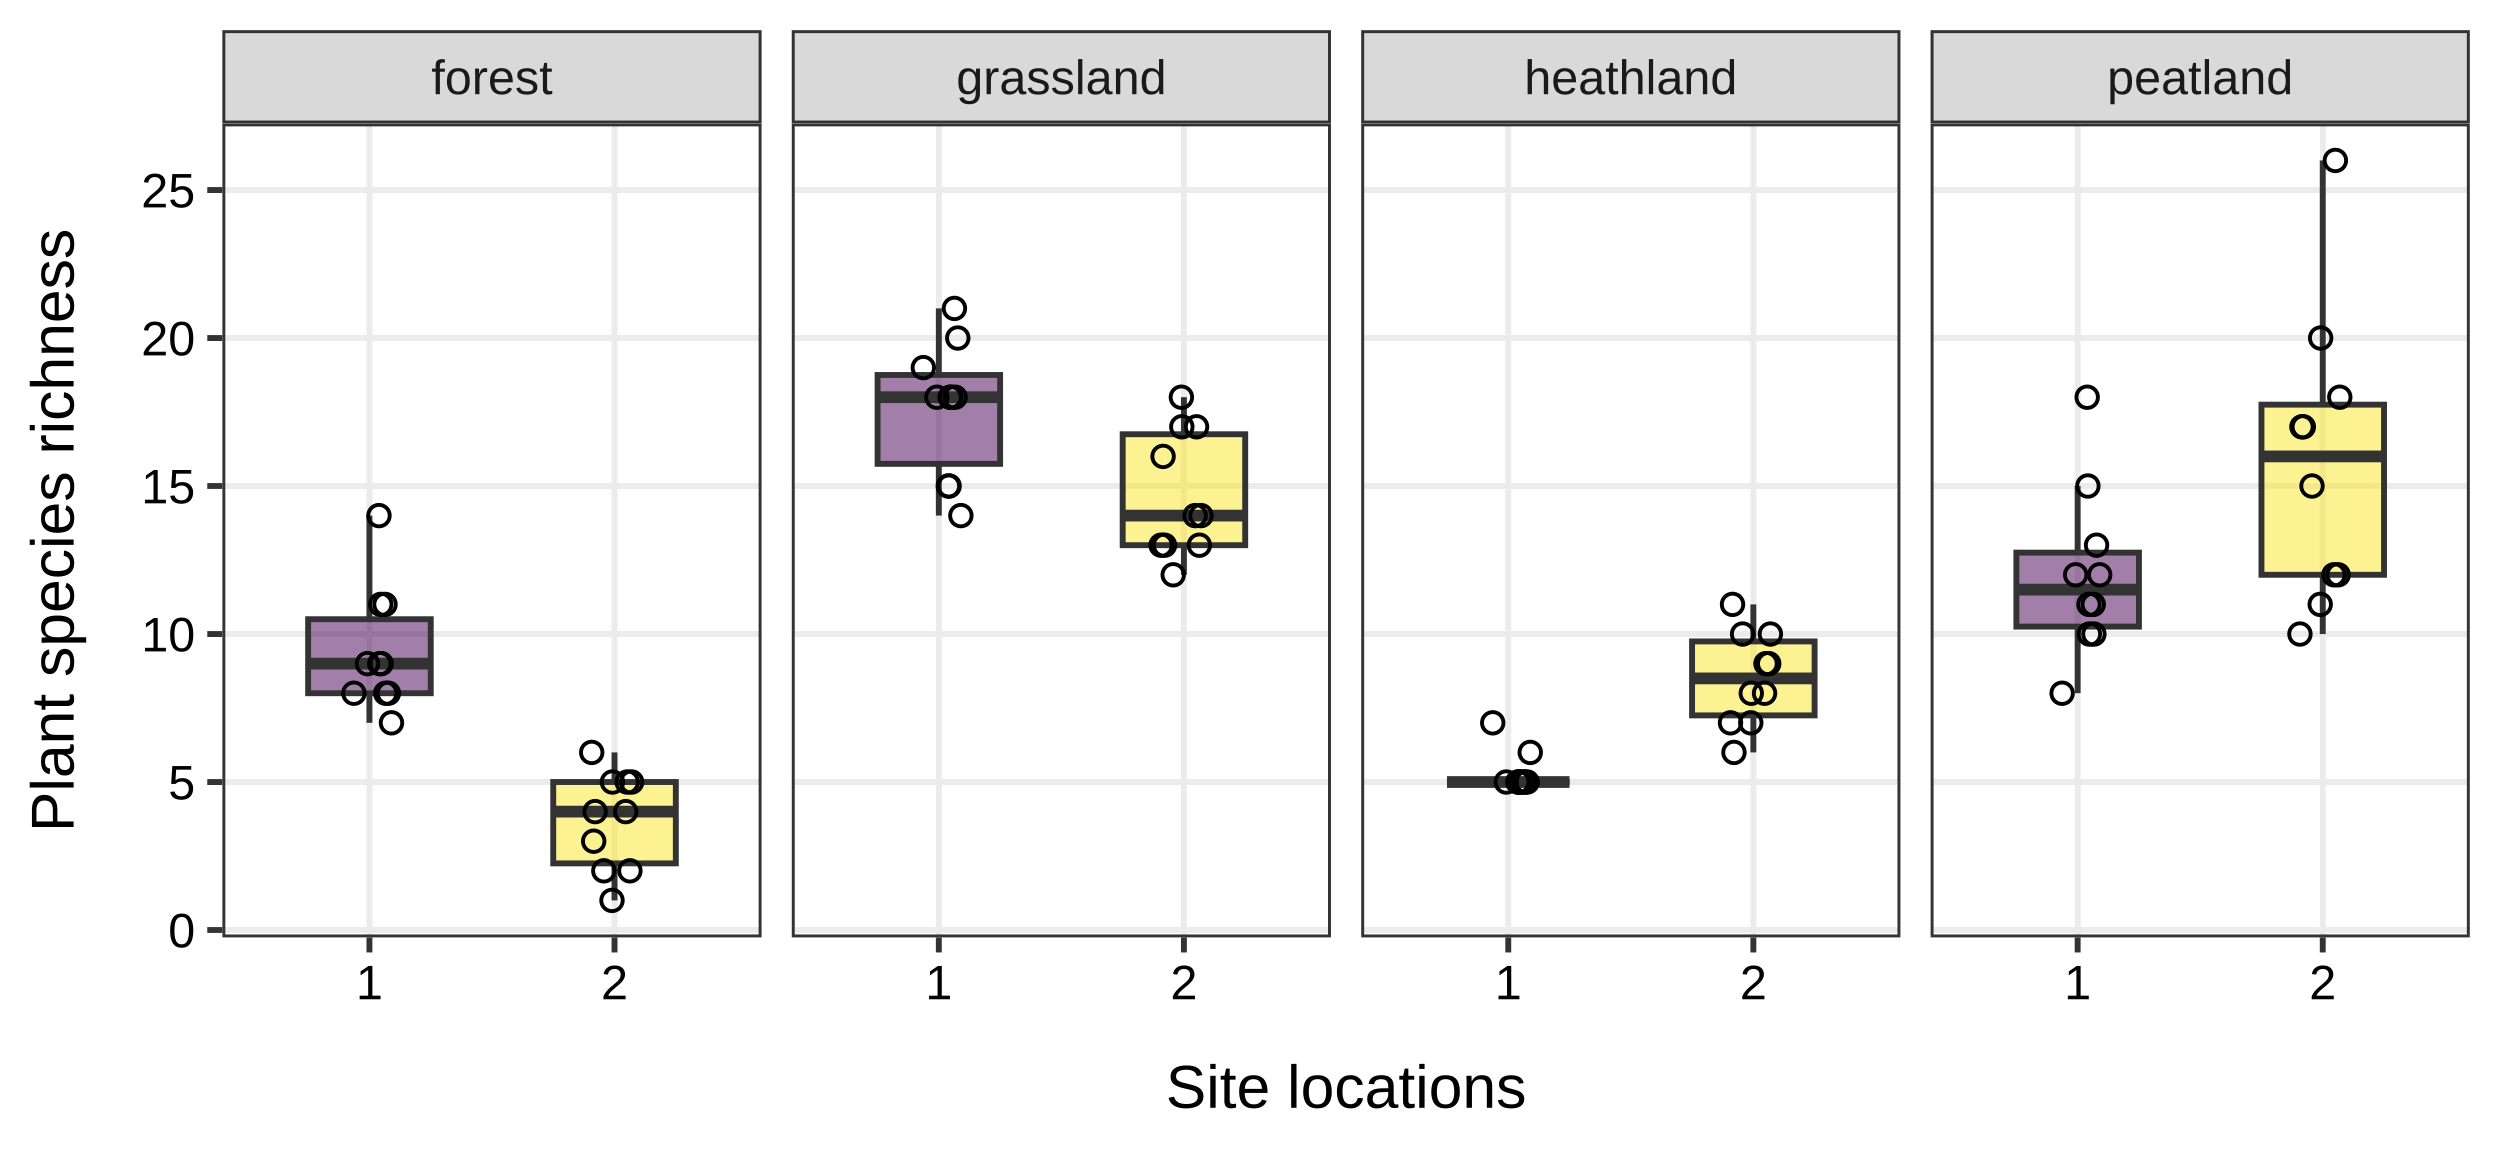
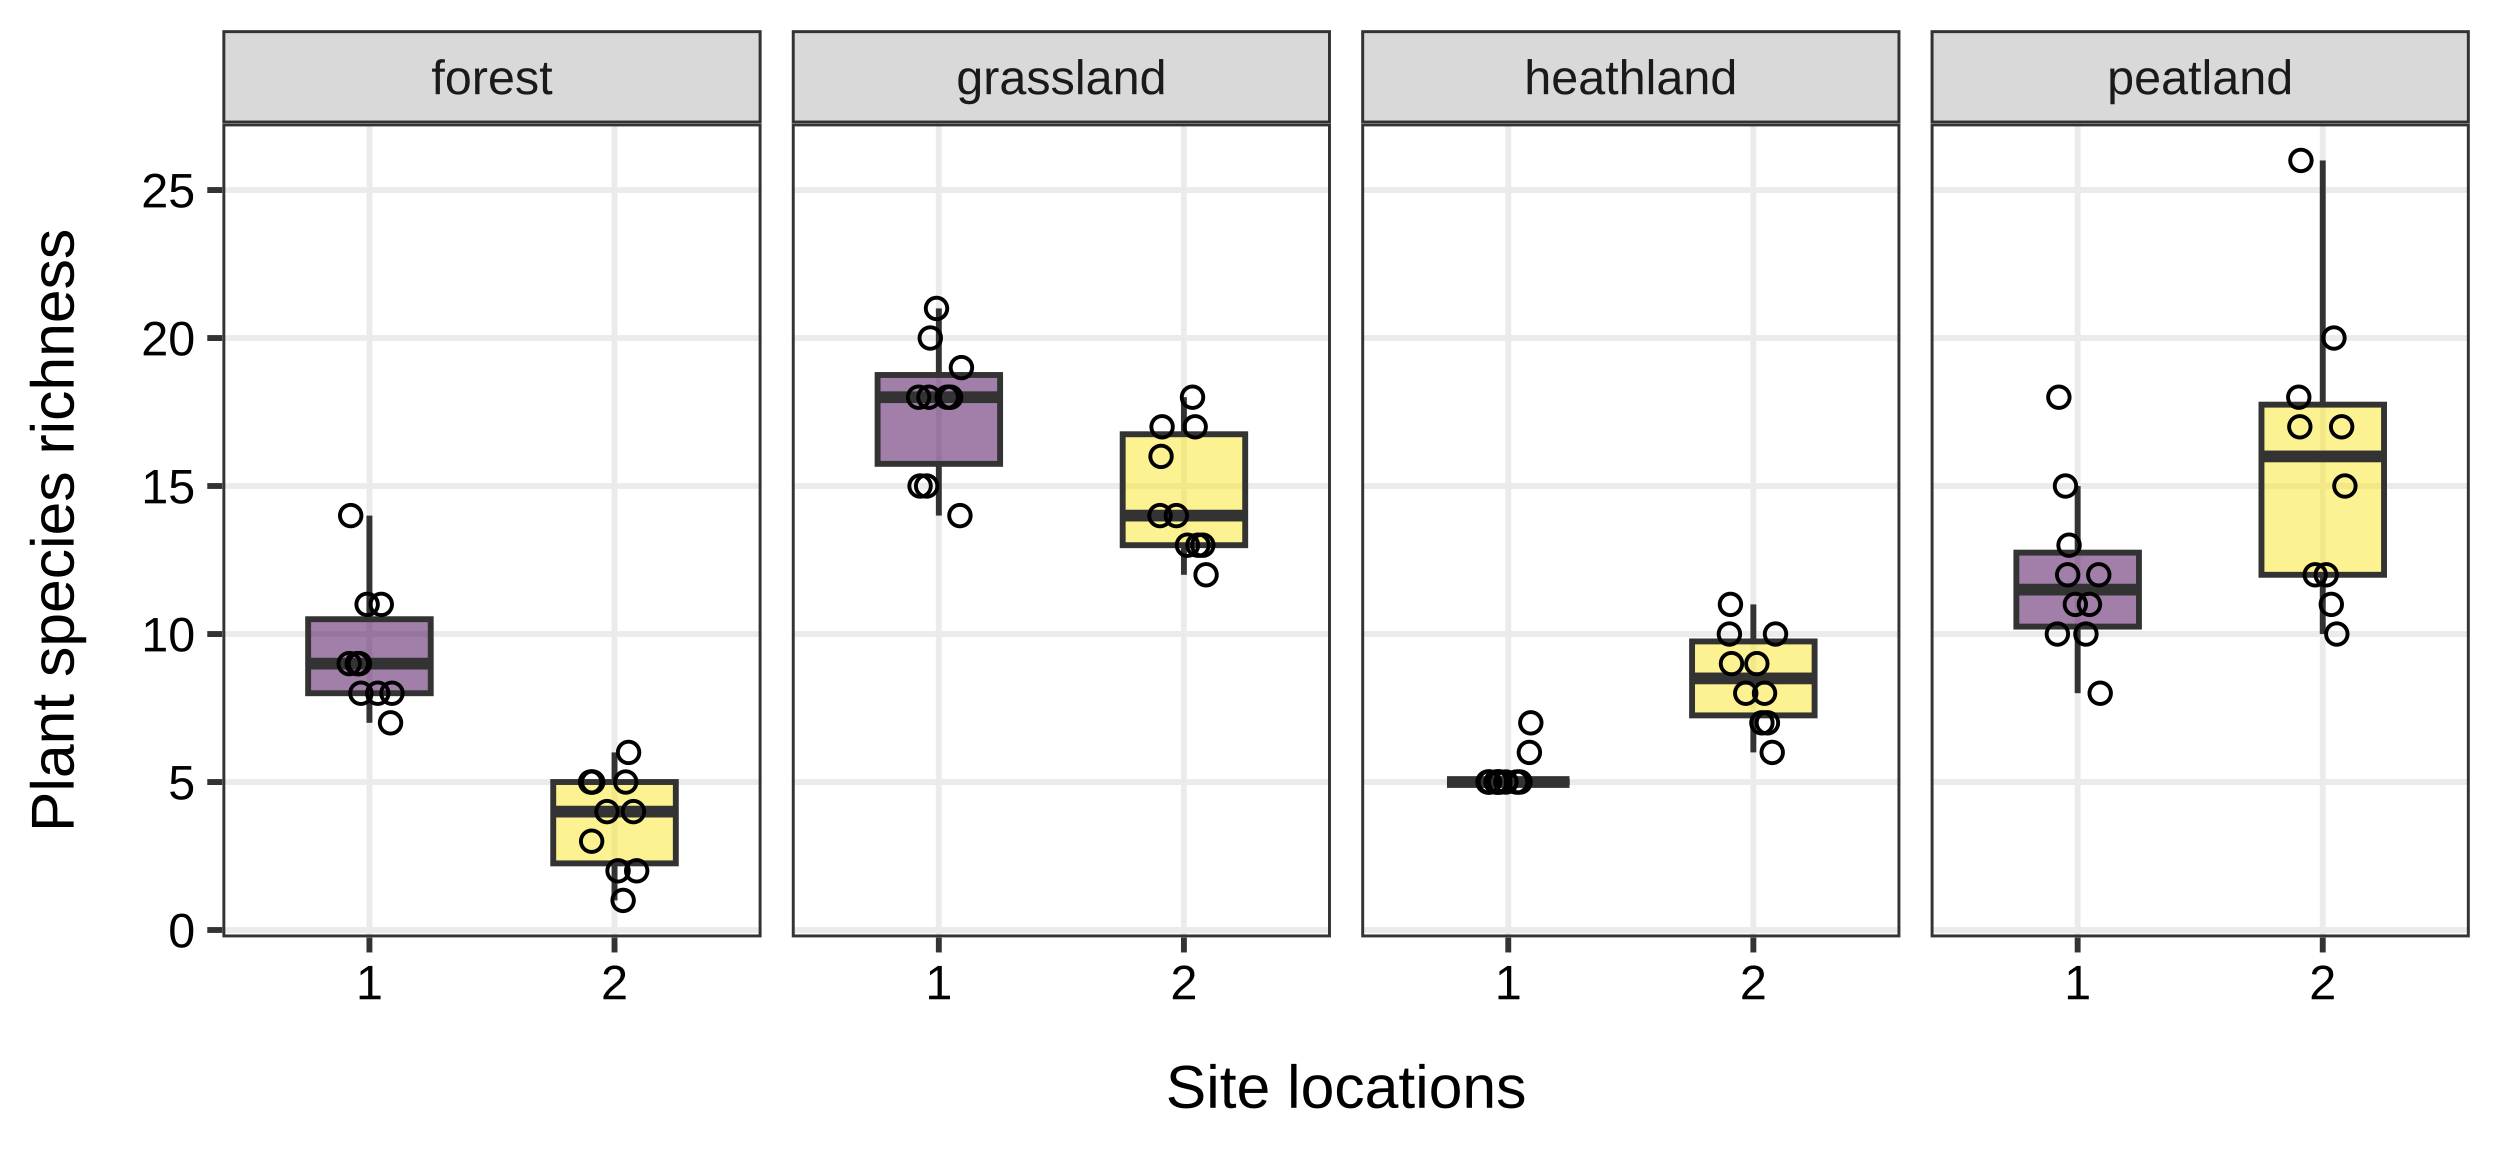
<svg xmlns="http://www.w3.org/2000/svg" width="453.60pt" height="208.80pt" viewBox="0 0 453.60 208.80">
  <g class="svglite">
    <defs>
      <style type="text/css">
    .svglite line, .svglite polyline, .svglite polygon, .svglite path, .svglite rect, .svglite circle {
      fill: none;
      stroke: #000000;
      stroke-linecap: round;
      stroke-linejoin: round;
      stroke-miterlimit: 10.00;
    }
    .svglite text {
      white-space: pre;
    }
    .svglite g.glyphgroup path {
      fill: inherit;
      stroke: none;
    }
  </style>
    </defs>
    <rect width="100%" height="100%" style="stroke: none; fill: #FFFFFF;" />
    <defs>
      <clipPath id="cpMC4wMHw0NTMuNjB8MC4wMHwyMDguODA=">
        <rect x="0.00" y="0.00" width="453.60" height="208.80" />
      </clipPath>
    </defs>
    <g clip-path="url(#cpMC4wMHw0NTMuNjB8MC4wMHwyMDguODA=)">
      <rect x="0.00" y="0.00" width="453.60" height="208.80" style="stroke-width: 1.07; stroke: #FFFFFF; fill: #FFFFFF;" />
    </g>
    <defs>
      <clipPath id="cpNDAuMzV8MTM4LjE4fDIyLjQwfDE3MC4wOA==">
        <rect x="40.35" y="22.40" width="97.83" height="147.68" />
      </clipPath>
    </defs>
    <g clip-path="url(#cpNDAuMzV8MTM4LjE4fDIyLjQwfDE3MC4wOA==)">
      <rect x="40.35" y="22.40" width="97.83" height="147.68" style="stroke-width: 1.07; stroke: none; fill: #FFFFFF;" />
      <polyline points="40.35,168.74 138.18,168.74 " style="stroke-width: 1.07; stroke: #EBEBEB; stroke-linecap: butt;" />
      <polyline points="40.35,141.89 138.18,141.89 " style="stroke-width: 1.07; stroke: #EBEBEB; stroke-linecap: butt;" />
      <polyline points="40.35,115.04 138.18,115.04 " style="stroke-width: 1.07; stroke: #EBEBEB; stroke-linecap: butt;" />
      <polyline points="40.35,88.18 138.18,88.18 " style="stroke-width: 1.07; stroke: #EBEBEB; stroke-linecap: butt;" />
      <polyline points="40.35,61.33 138.18,61.33 " style="stroke-width: 1.07; stroke: #EBEBEB; stroke-linecap: butt;" />
      <polyline points="40.35,34.48 138.18,34.48 " style="stroke-width: 1.07; stroke: #EBEBEB; stroke-linecap: butt;" />
      <polyline points="67.03,170.08 67.03,22.40 " style="stroke-width: 1.07; stroke: #EBEBEB; stroke-linecap: butt;" />
      <polyline points="111.50,170.08 111.50,22.40 " style="stroke-width: 1.07; stroke: #EBEBEB; stroke-linecap: butt;" />
      <line x1="67.03" y1="112.35" x2="67.03" y2="93.55" style="stroke-width: 1.07; stroke: #333333; stroke-linecap: butt;" />
      <line x1="67.03" y1="125.78" x2="67.03" y2="131.15" style="stroke-width: 1.07; stroke: #333333; stroke-linecap: butt;" />
      <polygon points="55.91,112.35 55.91,125.78 78.15,125.78 78.15,112.35 55.91,112.35 " style="stroke-width: 1.07; stroke: #333333; stroke-linecap: butt; stroke-linejoin: miter; fill: #440154; fill-opacity: 0.50;" />
      <line x1="55.91" y1="120.41" x2="78.15" y2="120.41" style="stroke-width: 2.13; stroke: #333333; stroke-linecap: butt; stroke-linejoin: miter;" />
      <line x1="111.50" y1="141.89" x2="111.50" y2="136.52" style="stroke-width: 1.07; stroke: #333333; stroke-linecap: butt;" />
      <line x1="111.50" y1="156.65" x2="111.50" y2="163.37" style="stroke-width: 1.07; stroke: #333333; stroke-linecap: butt;" />
      <polygon points="100.38,141.89 100.38,156.65 122.62,156.65 122.62,141.89 100.38,141.89 " style="stroke-width: 1.07; stroke: #333333; stroke-linecap: butt; stroke-linejoin: miter; fill: #FDE725; fill-opacity: 0.50;" />
      <line x1="100.38" y1="147.26" x2="122.62" y2="147.26" style="stroke-width: 2.13; stroke: #333333; stroke-linecap: butt; stroke-linejoin: miter;" />
-       <circle cx="69.08" cy="109.66" r="1.95" style="stroke-width: 0.71;" />
-       <circle cx="69.16" cy="120.41" r="1.95" style="stroke-width: 0.71;" />
-       <circle cx="69.86" cy="109.66" r="1.95" style="stroke-width: 0.71;" />
-       <circle cx="68.76" cy="93.55" r="1.95" style="stroke-width: 0.71;" />
-       <circle cx="68.90" cy="120.41" r="1.95" style="stroke-width: 0.71;" />
-       <circle cx="64.21" cy="125.78" r="1.95" style="stroke-width: 0.71;" />
-       <circle cx="70.47" cy="125.78" r="1.95" style="stroke-width: 0.71;" />
-       <circle cx="66.67" cy="120.41" r="1.95" style="stroke-width: 0.71;" />
-       <circle cx="71.03" cy="131.15" r="1.95" style="stroke-width: 0.71;" />
-       <circle cx="69.98" cy="125.78" r="1.95" style="stroke-width: 0.71;" />
-       <circle cx="113.79" cy="141.89" r="1.95" style="stroke-width: 0.71;" />
-       <circle cx="114.60" cy="141.89" r="1.95" style="stroke-width: 0.71;" />
-       <circle cx="113.53" cy="147.26" r="1.95" style="stroke-width: 0.71;" />
-       <circle cx="111.12" cy="141.89" r="1.95" style="stroke-width: 0.71;" />
-       <circle cx="111.04" cy="163.37" r="1.95" style="stroke-width: 0.71;" />
-       <circle cx="107.72" cy="152.63" r="1.95" style="stroke-width: 0.71;" />
-       <circle cx="109.56" cy="158.00" r="1.95" style="stroke-width: 0.71;" />
-       <circle cx="114.29" cy="158.00" r="1.95" style="stroke-width: 0.71;" />
-       <circle cx="107.36" cy="136.52" r="1.95" style="stroke-width: 0.71;" />
-       <circle cx="107.98" cy="147.26" r="1.95" style="stroke-width: 0.71;" />
+       <circle cx="69.18" cy="109.66" r="1.95" style="stroke-width: 0.71;" />
+       <circle cx="63.36" cy="120.41" r="1.95" style="stroke-width: 0.71;" />
+       <circle cx="66.61" cy="109.66" r="1.95" style="stroke-width: 0.71;" />
+       <circle cx="63.63" cy="93.55" r="1.95" style="stroke-width: 0.71;" />
+       <circle cx="64.82" cy="120.41" r="1.95" style="stroke-width: 0.71;" />
+       <circle cx="71.12" cy="125.78" r="1.95" style="stroke-width: 0.71;" />
+       <circle cx="65.48" cy="125.78" r="1.95" style="stroke-width: 0.71;" />
+       <circle cx="65.22" cy="120.41" r="1.95" style="stroke-width: 0.71;" />
+       <circle cx="70.86" cy="131.15" r="1.95" style="stroke-width: 0.71;" />
+       <circle cx="68.54" cy="125.78" r="1.95" style="stroke-width: 0.71;" />
+       <circle cx="107.54" cy="141.89" r="1.95" style="stroke-width: 0.71;" />
+       <circle cx="107.16" cy="141.89" r="1.95" style="stroke-width: 0.71;" />
+       <circle cx="110.13" cy="147.26" r="1.95" style="stroke-width: 0.71;" />
+       <circle cx="113.53" cy="141.89" r="1.95" style="stroke-width: 0.71;" />
+       <circle cx="113.06" cy="163.37" r="1.95" style="stroke-width: 0.71;" />
+       <circle cx="107.35" cy="152.63" r="1.95" style="stroke-width: 0.71;" />
+       <circle cx="115.52" cy="158.00" r="1.95" style="stroke-width: 0.71;" />
+       <circle cx="112.14" cy="158.00" r="1.95" style="stroke-width: 0.71;" />
+       <circle cx="114.05" cy="136.52" r="1.95" style="stroke-width: 0.71;" />
+       <circle cx="114.93" cy="147.26" r="1.95" style="stroke-width: 0.71;" />
      <rect x="40.35" y="22.40" width="97.83" height="147.68" style="stroke-width: 1.07; stroke: #333333;" />
    </g>
    <g clip-path="url(#cpMC4wMHw0NTMuNjB8MC4wMHwyMDguODA=)">
</g>
    <defs>
      <clipPath id="cpMTQzLjY2fDI0MS41MHwyMi40MHwxNzAuMDg=">
        <rect x="143.66" y="22.40" width="97.83" height="147.68" />
      </clipPath>
    </defs>
    <g clip-path="url(#cpMTQzLjY2fDI0MS41MHwyMi40MHwxNzAuMDg=)">
      <rect x="143.66" y="22.40" width="97.83" height="147.68" style="stroke-width: 1.07; stroke: none; fill: #FFFFFF;" />
      <polyline points="143.66,168.74 241.50,168.74 " style="stroke-width: 1.07; stroke: #EBEBEB; stroke-linecap: butt;" />
      <polyline points="143.66,141.89 241.50,141.89 " style="stroke-width: 1.07; stroke: #EBEBEB; stroke-linecap: butt;" />
      <polyline points="143.66,115.04 241.50,115.04 " style="stroke-width: 1.07; stroke: #EBEBEB; stroke-linecap: butt;" />
      <polyline points="143.66,88.18 241.50,88.18 " style="stroke-width: 1.07; stroke: #EBEBEB; stroke-linecap: butt;" />
      <polyline points="143.66,61.33 241.50,61.33 " style="stroke-width: 1.07; stroke: #EBEBEB; stroke-linecap: butt;" />
      <polyline points="143.66,34.48 241.50,34.48 " style="stroke-width: 1.07; stroke: #EBEBEB; stroke-linecap: butt;" />
      <polyline points="170.34,170.08 170.34,22.40 " style="stroke-width: 1.07; stroke: #EBEBEB; stroke-linecap: butt;" />
      <polyline points="214.81,170.08 214.81,22.40 " style="stroke-width: 1.07; stroke: #EBEBEB; stroke-linecap: butt;" />
      <line x1="170.34" y1="68.04" x2="170.34" y2="55.96" style="stroke-width: 1.07; stroke: #333333; stroke-linecap: butt;" />
      <line x1="170.34" y1="84.16" x2="170.34" y2="93.55" style="stroke-width: 1.07; stroke: #333333; stroke-linecap: butt;" />
      <polygon points="159.23,68.04 159.23,84.16 181.46,84.16 181.46,68.04 159.23,68.04 " style="stroke-width: 1.07; stroke: #333333; stroke-linecap: butt; stroke-linejoin: miter; fill: #440154; fill-opacity: 0.50;" />
      <line x1="159.23" y1="72.07" x2="181.46" y2="72.07" style="stroke-width: 2.13; stroke: #333333; stroke-linecap: butt; stroke-linejoin: miter;" />
      <line x1="214.81" y1="78.79" x2="214.81" y2="72.07" style="stroke-width: 1.07; stroke: #333333; stroke-linecap: butt;" />
      <line x1="214.81" y1="98.92" x2="214.81" y2="104.29" style="stroke-width: 1.07; stroke: #333333; stroke-linecap: butt;" />
      <polygon points="203.70,78.79 203.70,98.92 225.93,98.92 225.93,78.79 203.70,78.79 " style="stroke-width: 1.07; stroke: #333333; stroke-linecap: butt; stroke-linejoin: miter; fill: #FDE725; fill-opacity: 0.50;" />
      <line x1="203.70" y1="93.55" x2="225.93" y2="93.55" style="stroke-width: 2.13; stroke: #333333; stroke-linecap: butt; stroke-linejoin: miter;" />
-       <circle cx="172.39" cy="72.07" r="1.95" style="stroke-width: 0.71;" />
-       <circle cx="172.48" cy="72.07" r="1.95" style="stroke-width: 0.71;" />
-       <circle cx="173.17" cy="55.96" r="1.95" style="stroke-width: 0.71;" />
-       <circle cx="172.07" cy="88.18" r="1.95" style="stroke-width: 0.71;" />
-       <circle cx="172.21" cy="88.18" r="1.95" style="stroke-width: 0.71;" />
-       <circle cx="167.53" cy="66.70" r="1.95" style="stroke-width: 0.71;" />
-       <circle cx="173.78" cy="61.33" r="1.95" style="stroke-width: 0.71;" />
-       <circle cx="169.99" cy="72.07" r="1.95" style="stroke-width: 0.71;" />
-       <circle cx="174.34" cy="93.55" r="1.95" style="stroke-width: 0.71;" />
-       <circle cx="173.30" cy="72.07" r="1.95" style="stroke-width: 0.71;" />
-       <circle cx="217.10" cy="77.44" r="1.95" style="stroke-width: 0.71;" />
-       <circle cx="217.91" cy="93.55" r="1.95" style="stroke-width: 0.71;" />
-       <circle cx="216.85" cy="93.55" r="1.95" style="stroke-width: 0.71;" />
-       <circle cx="214.43" cy="77.44" r="1.95" style="stroke-width: 0.71;" />
-       <circle cx="214.35" cy="72.07" r="1.95" style="stroke-width: 0.71;" />
-       <circle cx="211.03" cy="82.81" r="1.95" style="stroke-width: 0.71;" />
-       <circle cx="212.87" cy="104.29" r="1.95" style="stroke-width: 0.71;" />
-       <circle cx="217.61" cy="98.92" r="1.95" style="stroke-width: 0.71;" />
-       <circle cx="210.67" cy="98.92" r="1.95" style="stroke-width: 0.71;" />
-       <circle cx="211.29" cy="98.92" r="1.95" style="stroke-width: 0.71;" />
+       <circle cx="172.49" cy="72.07" r="1.95" style="stroke-width: 0.71;" />
+       <circle cx="166.67" cy="72.07" r="1.95" style="stroke-width: 0.71;" />
+       <circle cx="169.92" cy="55.96" r="1.95" style="stroke-width: 0.71;" />
+       <circle cx="166.94" cy="88.18" r="1.95" style="stroke-width: 0.71;" />
+       <circle cx="168.13" cy="88.18" r="1.95" style="stroke-width: 0.71;" />
+       <circle cx="174.44" cy="66.70" r="1.95" style="stroke-width: 0.71;" />
+       <circle cx="168.79" cy="61.33" r="1.95" style="stroke-width: 0.71;" />
+       <circle cx="168.54" cy="72.07" r="1.95" style="stroke-width: 0.71;" />
+       <circle cx="174.17" cy="93.55" r="1.95" style="stroke-width: 0.71;" />
+       <circle cx="171.85" cy="72.07" r="1.95" style="stroke-width: 0.71;" />
+       <circle cx="210.85" cy="77.44" r="1.95" style="stroke-width: 0.71;" />
+       <circle cx="210.47" cy="93.55" r="1.95" style="stroke-width: 0.71;" />
+       <circle cx="213.44" cy="93.55" r="1.95" style="stroke-width: 0.71;" />
+       <circle cx="216.85" cy="77.44" r="1.95" style="stroke-width: 0.71;" />
+       <circle cx="216.37" cy="72.07" r="1.95" style="stroke-width: 0.71;" />
+       <circle cx="210.66" cy="82.81" r="1.95" style="stroke-width: 0.71;" />
+       <circle cx="218.83" cy="104.29" r="1.95" style="stroke-width: 0.71;" />
+       <circle cx="215.45" cy="98.92" r="1.95" style="stroke-width: 0.71;" />
+       <circle cx="217.36" cy="98.92" r="1.95" style="stroke-width: 0.71;" />
+       <circle cx="218.24" cy="98.92" r="1.95" style="stroke-width: 0.71;" />
      <rect x="143.66" y="22.40" width="97.83" height="147.68" style="stroke-width: 1.07; stroke: #333333;" />
    </g>
    <g clip-path="url(#cpMC4wMHw0NTMuNjB8MC4wMHwyMDguODA=)">
</g>
    <defs>
      <clipPath id="cpMjQ2Ljk4fDM0NC44MXwyMi40MHwxNzAuMDg=">
        <rect x="246.98" y="22.40" width="97.83" height="147.68" />
      </clipPath>
    </defs>
    <g clip-path="url(#cpMjQ2Ljk4fDM0NC44MXwyMi40MHwxNzAuMDg=)">
      <rect x="246.98" y="22.40" width="97.83" height="147.68" style="stroke-width: 1.07; stroke: none; fill: #FFFFFF;" />
      <polyline points="246.98,168.74 344.81,168.74 " style="stroke-width: 1.07; stroke: #EBEBEB; stroke-linecap: butt;" />
      <polyline points="246.98,141.89 344.81,141.89 " style="stroke-width: 1.07; stroke: #EBEBEB; stroke-linecap: butt;" />
      <polyline points="246.98,115.04 344.81,115.04 " style="stroke-width: 1.07; stroke: #EBEBEB; stroke-linecap: butt;" />
      <polyline points="246.98,88.18 344.81,88.18 " style="stroke-width: 1.07; stroke: #EBEBEB; stroke-linecap: butt;" />
      <polyline points="246.98,61.33 344.81,61.33 " style="stroke-width: 1.07; stroke: #EBEBEB; stroke-linecap: butt;" />
      <polyline points="246.98,34.48 344.81,34.48 " style="stroke-width: 1.07; stroke: #EBEBEB; stroke-linecap: butt;" />
      <polyline points="273.66,170.08 273.66,22.40 " style="stroke-width: 1.07; stroke: #EBEBEB; stroke-linecap: butt;" />
      <polyline points="318.13,170.08 318.13,22.40 " style="stroke-width: 1.07; stroke: #EBEBEB; stroke-linecap: butt;" />
      <line x1="273.66" y1="141.89" x2="273.66" y2="141.89" style="stroke-width: 1.07; stroke: #333333; stroke-linecap: butt;" />
      <line x1="273.66" y1="141.89" x2="273.66" y2="141.89" style="stroke-width: 1.07; stroke: #333333; stroke-linecap: butt;" />
      <polygon points="262.54,141.89 262.54,141.89 284.77,141.89 284.77,141.89 262.54,141.89 " style="stroke-width: 1.07; stroke: #333333; stroke-linecap: butt; stroke-linejoin: miter; fill: #440154; fill-opacity: 0.50;" />
      <line x1="262.54" y1="141.89" x2="284.77" y2="141.89" style="stroke-width: 2.13; stroke: #333333; stroke-linecap: butt; stroke-linejoin: miter;" />
      <line x1="318.13" y1="116.38" x2="318.13" y2="109.66" style="stroke-width: 1.07; stroke: #333333; stroke-linecap: butt;" />
      <line x1="318.13" y1="129.80" x2="318.13" y2="136.52" style="stroke-width: 1.07; stroke: #333333; stroke-linecap: butt;" />
      <polygon points="307.01,116.38 307.01,129.80 329.24,129.80 329.24,116.38 307.01,116.38 " style="stroke-width: 1.07; stroke: #333333; stroke-linecap: butt; stroke-linejoin: miter; fill: #FDE725; fill-opacity: 0.50;" />
      <line x1="307.01" y1="123.09" x2="329.24" y2="123.09" style="stroke-width: 2.13; stroke: #333333; stroke-linecap: butt; stroke-linejoin: miter;" />
-       <circle cx="275.71" cy="141.89" r="1.95" style="stroke-width: 0.71;" />
-       <circle cx="275.79" cy="141.89" r="1.95" style="stroke-width: 0.71;" />
-       <circle cx="276.49" cy="141.89" r="1.95" style="stroke-width: 0.71;" />
-       <circle cx="275.39" cy="141.89" r="1.95" style="stroke-width: 0.71;" />
-       <circle cx="275.52" cy="141.89" r="1.95" style="stroke-width: 0.71;" />
-       <circle cx="270.84" cy="131.15" r="1.95" style="stroke-width: 0.71;" />
-       <circle cx="277.09" cy="141.89" r="1.95" style="stroke-width: 0.71;" />
-       <circle cx="273.30" cy="141.89" r="1.95" style="stroke-width: 0.71;" />
-       <circle cx="277.65" cy="136.52" r="1.95" style="stroke-width: 0.71;" />
-       <circle cx="276.61" cy="141.89" r="1.95" style="stroke-width: 0.71;" />
-       <circle cx="320.42" cy="120.41" r="1.95" style="stroke-width: 0.71;" />
-       <circle cx="321.22" cy="115.04" r="1.95" style="stroke-width: 0.71;" />
+       <circle cx="275.80" cy="141.89" r="1.95" style="stroke-width: 0.71;" />
+       <circle cx="269.98" cy="141.89" r="1.95" style="stroke-width: 0.71;" />
+       <circle cx="273.23" cy="141.89" r="1.95" style="stroke-width: 0.71;" />
+       <circle cx="270.25" cy="141.89" r="1.95" style="stroke-width: 0.71;" />
+       <circle cx="271.45" cy="141.89" r="1.95" style="stroke-width: 0.71;" />
+       <circle cx="277.75" cy="131.15" r="1.95" style="stroke-width: 0.71;" />
+       <circle cx="272.10" cy="141.89" r="1.95" style="stroke-width: 0.71;" />
+       <circle cx="271.85" cy="141.89" r="1.95" style="stroke-width: 0.71;" />
+       <circle cx="277.49" cy="136.52" r="1.95" style="stroke-width: 0.71;" />
+       <circle cx="275.16" cy="141.89" r="1.95" style="stroke-width: 0.71;" />
+       <circle cx="314.16" cy="120.41" r="1.95" style="stroke-width: 0.71;" />
+       <circle cx="313.78" cy="115.04" r="1.95" style="stroke-width: 0.71;" />
+       <circle cx="316.75" cy="125.78" r="1.95" style="stroke-width: 0.71;" />
      <circle cx="320.16" cy="125.78" r="1.95" style="stroke-width: 0.71;" />
-       <circle cx="317.75" cy="125.78" r="1.95" style="stroke-width: 0.71;" />
-       <circle cx="317.66" cy="131.15" r="1.95" style="stroke-width: 0.71;" />
-       <circle cx="314.35" cy="109.66" r="1.95" style="stroke-width: 0.71;" />
-       <circle cx="316.18" cy="115.04" r="1.95" style="stroke-width: 0.71;" />
-       <circle cx="320.92" cy="120.41" r="1.95" style="stroke-width: 0.71;" />
-       <circle cx="313.98" cy="131.15" r="1.95" style="stroke-width: 0.71;" />
-       <circle cx="314.61" cy="136.52" r="1.95" style="stroke-width: 0.71;" />
+       <circle cx="319.68" cy="131.15" r="1.95" style="stroke-width: 0.71;" />
+       <circle cx="313.97" cy="109.66" r="1.95" style="stroke-width: 0.71;" />
+       <circle cx="322.15" cy="115.04" r="1.95" style="stroke-width: 0.71;" />
+       <circle cx="318.76" cy="120.41" r="1.95" style="stroke-width: 0.71;" />
+       <circle cx="320.68" cy="131.15" r="1.95" style="stroke-width: 0.71;" />
+       <circle cx="321.55" cy="136.52" r="1.95" style="stroke-width: 0.71;" />
      <rect x="246.98" y="22.40" width="97.83" height="147.68" style="stroke-width: 1.07; stroke: #333333;" />
    </g>
    <g clip-path="url(#cpMC4wMHw0NTMuNjB8MC4wMHwyMDguODA=)">
</g>
    <defs>
      <clipPath id="cpMzUwLjI5fDQ0OC4xMnwyMi40MHwxNzAuMDg=">
        <rect x="350.29" y="22.40" width="97.83" height="147.68" />
      </clipPath>
    </defs>
    <g clip-path="url(#cpMzUwLjI5fDQ0OC4xMnwyMi40MHwxNzAuMDg=)">
      <rect x="350.29" y="22.40" width="97.83" height="147.68" style="stroke-width: 1.07; stroke: none; fill: #FFFFFF;" />
      <polyline points="350.29,168.74 448.12,168.74 " style="stroke-width: 1.07; stroke: #EBEBEB; stroke-linecap: butt;" />
      <polyline points="350.29,141.89 448.12,141.89 " style="stroke-width: 1.07; stroke: #EBEBEB; stroke-linecap: butt;" />
      <polyline points="350.29,115.04 448.12,115.04 " style="stroke-width: 1.07; stroke: #EBEBEB; stroke-linecap: butt;" />
      <polyline points="350.29,88.18 448.12,88.18 " style="stroke-width: 1.07; stroke: #EBEBEB; stroke-linecap: butt;" />
      <polyline points="350.29,61.33 448.12,61.33 " style="stroke-width: 1.07; stroke: #EBEBEB; stroke-linecap: butt;" />
      <polyline points="350.29,34.48 448.12,34.48 " style="stroke-width: 1.07; stroke: #EBEBEB; stroke-linecap: butt;" />
      <polyline points="376.97,170.08 376.97,22.40 " style="stroke-width: 1.07; stroke: #EBEBEB; stroke-linecap: butt;" />
      <polyline points="421.44,170.08 421.44,22.40 " style="stroke-width: 1.07; stroke: #EBEBEB; stroke-linecap: butt;" />
      <line x1="376.97" y1="100.27" x2="376.97" y2="88.18" style="stroke-width: 1.07; stroke: #333333; stroke-linecap: butt;" />
      <line x1="376.97" y1="113.69" x2="376.97" y2="125.78" style="stroke-width: 1.07; stroke: #333333; stroke-linecap: butt;" />
      <polygon points="365.85,100.27 365.85,113.69 388.09,113.69 388.09,100.27 365.85,100.27 " style="stroke-width: 1.07; stroke: #333333; stroke-linecap: butt; stroke-linejoin: miter; fill: #440154; fill-opacity: 0.50;" />
      <line x1="365.85" y1="106.98" x2="388.09" y2="106.98" style="stroke-width: 2.13; stroke: #333333; stroke-linecap: butt; stroke-linejoin: miter;" />
      <line x1="421.44" y1="73.42" x2="421.44" y2="29.11" style="stroke-width: 1.07; stroke: #333333; stroke-linecap: butt;" />
      <line x1="421.44" y1="104.29" x2="421.44" y2="115.04" style="stroke-width: 1.07; stroke: #333333; stroke-linecap: butt;" />
      <polygon points="410.32,73.42 410.32,104.29 432.56,104.29 432.56,73.42 410.32,73.42 " style="stroke-width: 1.07; stroke: #333333; stroke-linecap: butt; stroke-linejoin: miter; fill: #FDE725; fill-opacity: 0.50;" />
      <line x1="410.32" y1="82.81" x2="432.56" y2="82.81" style="stroke-width: 2.13; stroke: #333333; stroke-linecap: butt; stroke-linejoin: miter;" />
-       <circle cx="379.02" cy="109.66" r="1.95" style="stroke-width: 0.71;" />
-       <circle cx="379.10" cy="115.04" r="1.95" style="stroke-width: 0.71;" />
-       <circle cx="379.80" cy="109.66" r="1.95" style="stroke-width: 0.71;" />
-       <circle cx="378.70" cy="72.07" r="1.95" style="stroke-width: 0.71;" />
-       <circle cx="378.83" cy="88.18" r="1.95" style="stroke-width: 0.71;" />
-       <circle cx="374.15" cy="125.78" r="1.95" style="stroke-width: 0.71;" />
-       <circle cx="380.40" cy="98.92" r="1.95" style="stroke-width: 0.71;" />
-       <circle cx="376.61" cy="104.29" r="1.95" style="stroke-width: 0.71;" />
-       <circle cx="380.97" cy="104.29" r="1.95" style="stroke-width: 0.71;" />
-       <circle cx="379.92" cy="115.04" r="1.95" style="stroke-width: 0.71;" />
-       <circle cx="423.73" cy="29.11" r="1.95" style="stroke-width: 0.71;" />
-       <circle cx="424.53" cy="72.07" r="1.95" style="stroke-width: 0.71;" />
-       <circle cx="423.47" cy="104.29" r="1.95" style="stroke-width: 0.71;" />
-       <circle cx="421.06" cy="61.33" r="1.95" style="stroke-width: 0.71;" />
-       <circle cx="420.98" cy="109.66" r="1.95" style="stroke-width: 0.71;" />
-       <circle cx="417.66" cy="77.44" r="1.95" style="stroke-width: 0.71;" />
-       <circle cx="419.49" cy="88.18" r="1.95" style="stroke-width: 0.71;" />
-       <circle cx="424.23" cy="104.29" r="1.95" style="stroke-width: 0.71;" />
-       <circle cx="417.30" cy="115.04" r="1.95" style="stroke-width: 0.71;" />
-       <circle cx="417.92" cy="77.44" r="1.95" style="stroke-width: 0.71;" />
+       <circle cx="379.11" cy="109.66" r="1.95" style="stroke-width: 0.71;" />
+       <circle cx="373.29" cy="115.04" r="1.95" style="stroke-width: 0.71;" />
+       <circle cx="376.55" cy="109.66" r="1.95" style="stroke-width: 0.71;" />
+       <circle cx="373.56" cy="72.07" r="1.95" style="stroke-width: 0.71;" />
+       <circle cx="374.76" cy="88.18" r="1.95" style="stroke-width: 0.71;" />
+       <circle cx="381.06" cy="125.78" r="1.95" style="stroke-width: 0.71;" />
+       <circle cx="375.41" cy="98.92" r="1.95" style="stroke-width: 0.71;" />
+       <circle cx="375.16" cy="104.29" r="1.95" style="stroke-width: 0.71;" />
+       <circle cx="380.80" cy="104.29" r="1.95" style="stroke-width: 0.71;" />
+       <circle cx="378.47" cy="115.04" r="1.95" style="stroke-width: 0.71;" />
+       <circle cx="417.48" cy="29.11" r="1.95" style="stroke-width: 0.71;" />
+       <circle cx="417.09" cy="72.07" r="1.95" style="stroke-width: 0.71;" />
+       <circle cx="420.07" cy="104.29" r="1.95" style="stroke-width: 0.71;" />
+       <circle cx="423.47" cy="61.33" r="1.95" style="stroke-width: 0.71;" />
+       <circle cx="422.99" cy="109.66" r="1.95" style="stroke-width: 0.71;" />
+       <circle cx="417.28" cy="77.44" r="1.95" style="stroke-width: 0.71;" />
+       <circle cx="425.46" cy="88.18" r="1.95" style="stroke-width: 0.71;" />
+       <circle cx="422.07" cy="104.29" r="1.95" style="stroke-width: 0.71;" />
+       <circle cx="423.99" cy="115.04" r="1.95" style="stroke-width: 0.71;" />
+       <circle cx="424.87" cy="77.44" r="1.95" style="stroke-width: 0.71;" />
      <rect x="350.29" y="22.40" width="97.83" height="147.68" style="stroke-width: 1.07; stroke: #333333;" />
    </g>
    <g clip-path="url(#cpMC4wMHw0NTMuNjB8MC4wMHwyMDguODA=)">
</g>
    <defs>
      <clipPath id="cpNDAuMzV8MTM4LjE4fDUuNDh8MjIuNDA=">
        <rect x="40.35" y="5.48" width="97.83" height="16.92" />
      </clipPath>
    </defs>
    <g clip-path="url(#cpNDAuMzV8MTM4LjE4fDUuNDh8MjIuNDA=)">
      <rect x="40.35" y="5.48" width="97.83" height="16.92" style="stroke-width: 1.07; stroke: #333333; fill: #D9D9D9;" />
      <text x="89.27" y="17.09" text-anchor="middle" style="font-size: 8.80px;fill: #1A1A1A; font-family: &quot;Arial&quot;;" textLength="21.98px" lengthAdjust="spacingAndGlyphs">forest</text>
    </g>
    <g clip-path="url(#cpMC4wMHw0NTMuNjB8MC4wMHwyMDguODA=)">
</g>
    <defs>
      <clipPath id="cpMTQzLjY2fDI0MS41MHw1LjQ4fDIyLjQw">
        <rect x="143.66" y="5.48" width="97.83" height="16.92" />
      </clipPath>
    </defs>
    <g clip-path="url(#cpMTQzLjY2fDI0MS41MHw1LjQ4fDIyLjQw)">
      <rect x="143.66" y="5.48" width="97.83" height="16.92" style="stroke-width: 1.07; stroke: #333333; fill: #D9D9D9;" />
      <text x="192.58" y="17.09" text-anchor="middle" style="font-size: 8.80px;fill: #1A1A1A; font-family: &quot;Arial&quot;;" textLength="38.14px" lengthAdjust="spacingAndGlyphs">grassland</text>
    </g>
    <g clip-path="url(#cpMC4wMHw0NTMuNjB8MC4wMHwyMDguODA=)">
</g>
    <defs>
      <clipPath id="cpMjQ2Ljk4fDM0NC44MXw1LjQ4fDIyLjQw">
        <rect x="246.98" y="5.48" width="97.83" height="16.92" />
      </clipPath>
    </defs>
    <g clip-path="url(#cpMjQ2Ljk4fDM0NC44MXw1LjQ4fDIyLjQw)">
      <rect x="246.98" y="5.48" width="97.83" height="16.92" style="stroke-width: 1.07; stroke: #333333; fill: #D9D9D9;" />
      <text x="295.89" y="17.09" text-anchor="middle" style="font-size: 8.80px;fill: #1A1A1A; font-family: &quot;Arial&quot;;" textLength="38.62px" lengthAdjust="spacingAndGlyphs">heathland</text>
    </g>
    <g clip-path="url(#cpMC4wMHw0NTMuNjB8MC4wMHwyMDguODA=)">
</g>
    <defs>
      <clipPath id="cpMzUwLjI5fDQ0OC4xMnw1LjQ4fDIyLjQw">
        <rect x="350.29" y="5.48" width="97.83" height="16.92" />
      </clipPath>
    </defs>
    <g clip-path="url(#cpMzUwLjI5fDQ0OC4xMnw1LjQ4fDIyLjQw)">
      <rect x="350.29" y="5.48" width="97.83" height="16.92" style="stroke-width: 1.07; stroke: #333333; fill: #D9D9D9;" />
      <text x="399.20" y="17.09" text-anchor="middle" style="font-size: 8.80px;fill: #1A1A1A; font-family: &quot;Arial&quot;;" textLength="33.73px" lengthAdjust="spacingAndGlyphs">peatland</text>
    </g>
    <g clip-path="url(#cpMC4wMHw0NTMuNjB8MC4wMHwyMDguODA=)">
      <polyline points="67.03,172.82 67.03,170.08 " style="stroke-width: 1.07; stroke: #333333; stroke-linecap: butt;" />
      <polyline points="111.50,172.82 111.50,170.08 " style="stroke-width: 1.07; stroke: #333333; stroke-linecap: butt;" />
      <text x="67.03" y="181.31" text-anchor="middle" style="font-size: 8.80px; font-family: &quot;Arial&quot;;" textLength="4.89px" lengthAdjust="spacingAndGlyphs">1</text>
      <text x="111.50" y="181.31" text-anchor="middle" style="font-size: 8.80px; font-family: &quot;Arial&quot;;" textLength="4.89px" lengthAdjust="spacingAndGlyphs">2</text>
      <polyline points="170.34,172.82 170.34,170.08 " style="stroke-width: 1.07; stroke: #333333; stroke-linecap: butt;" />
      <polyline points="214.81,172.82 214.81,170.08 " style="stroke-width: 1.07; stroke: #333333; stroke-linecap: butt;" />
      <text x="170.34" y="181.31" text-anchor="middle" style="font-size: 8.80px; font-family: &quot;Arial&quot;;" textLength="4.89px" lengthAdjust="spacingAndGlyphs">1</text>
      <text x="214.81" y="181.31" text-anchor="middle" style="font-size: 8.80px; font-family: &quot;Arial&quot;;" textLength="4.89px" lengthAdjust="spacingAndGlyphs">2</text>
      <polyline points="273.66,172.82 273.66,170.08 " style="stroke-width: 1.07; stroke: #333333; stroke-linecap: butt;" />
      <polyline points="318.13,172.82 318.13,170.08 " style="stroke-width: 1.07; stroke: #333333; stroke-linecap: butt;" />
      <text x="273.66" y="181.31" text-anchor="middle" style="font-size: 8.80px; font-family: &quot;Arial&quot;;" textLength="4.89px" lengthAdjust="spacingAndGlyphs">1</text>
      <text x="318.13" y="181.31" text-anchor="middle" style="font-size: 8.80px; font-family: &quot;Arial&quot;;" textLength="4.89px" lengthAdjust="spacingAndGlyphs">2</text>
      <polyline points="376.97,172.82 376.97,170.08 " style="stroke-width: 1.07; stroke: #333333; stroke-linecap: butt;" />
      <polyline points="421.44,172.82 421.44,170.08 " style="stroke-width: 1.07; stroke: #333333; stroke-linecap: butt;" />
      <text x="376.97" y="181.31" text-anchor="middle" style="font-size: 8.80px; font-family: &quot;Arial&quot;;" textLength="4.89px" lengthAdjust="spacingAndGlyphs">1</text>
      <text x="421.44" y="181.31" text-anchor="middle" style="font-size: 8.80px; font-family: &quot;Arial&quot;;" textLength="4.89px" lengthAdjust="spacingAndGlyphs">2</text>
      <text x="35.42" y="171.89" text-anchor="end" style="font-size: 8.80px; font-family: &quot;Arial&quot;;" textLength="4.89px" lengthAdjust="spacingAndGlyphs">0</text>
      <text x="35.42" y="145.04" text-anchor="end" style="font-size: 8.80px; font-family: &quot;Arial&quot;;" textLength="4.89px" lengthAdjust="spacingAndGlyphs">5</text>
      <text x="35.42" y="118.19" text-anchor="end" style="font-size: 8.80px; font-family: &quot;Arial&quot;;" textLength="9.78px" lengthAdjust="spacingAndGlyphs">10</text>
      <text x="35.42" y="91.33" text-anchor="end" style="font-size: 8.80px; font-family: &quot;Arial&quot;;" textLength="9.78px" lengthAdjust="spacingAndGlyphs">15</text>
      <text x="35.42" y="64.48" text-anchor="end" style="font-size: 8.80px; font-family: &quot;Arial&quot;;" textLength="9.78px" lengthAdjust="spacingAndGlyphs">20</text>
      <text x="35.42" y="37.63" text-anchor="end" style="font-size: 8.80px; font-family: &quot;Arial&quot;;" textLength="9.78px" lengthAdjust="spacingAndGlyphs">25</text>
      <polyline points="37.61,168.74 40.35,168.74 " style="stroke-width: 1.07; stroke: #333333; stroke-linecap: butt;" />
      <polyline points="37.61,141.89 40.35,141.89 " style="stroke-width: 1.07; stroke: #333333; stroke-linecap: butt;" />
      <polyline points="37.61,115.04 40.35,115.04 " style="stroke-width: 1.07; stroke: #333333; stroke-linecap: butt;" />
      <polyline points="37.61,88.18 40.35,88.18 " style="stroke-width: 1.07; stroke: #333333; stroke-linecap: butt;" />
      <polyline points="37.61,61.33 40.35,61.33 " style="stroke-width: 1.07; stroke: #333333; stroke-linecap: butt;" />
      <polyline points="37.61,34.48 40.35,34.48 " style="stroke-width: 1.07; stroke: #333333; stroke-linecap: butt;" />
      <text x="244.24" y="201.00" text-anchor="middle" style="font-size: 11.00px; font-family: &quot;Arial&quot;;" textLength="65.47px" lengthAdjust="spacingAndGlyphs">Site locations</text>
      <text transform="translate(13.36,96.24) rotate(-90)" text-anchor="middle" style="font-size: 11.00px; font-family: &quot;Arial&quot;;" textLength="109.50px" lengthAdjust="spacingAndGlyphs">Plant species richness</text>
    </g>
  </g>
</svg>
